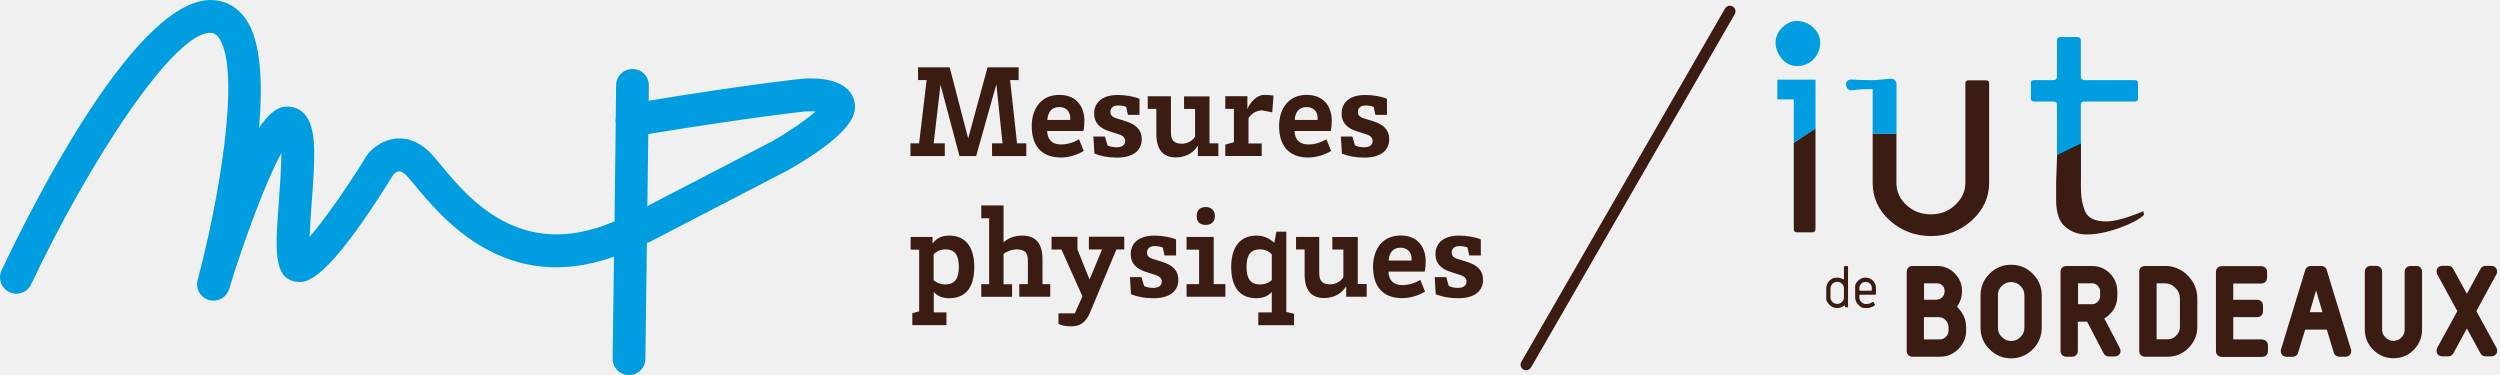
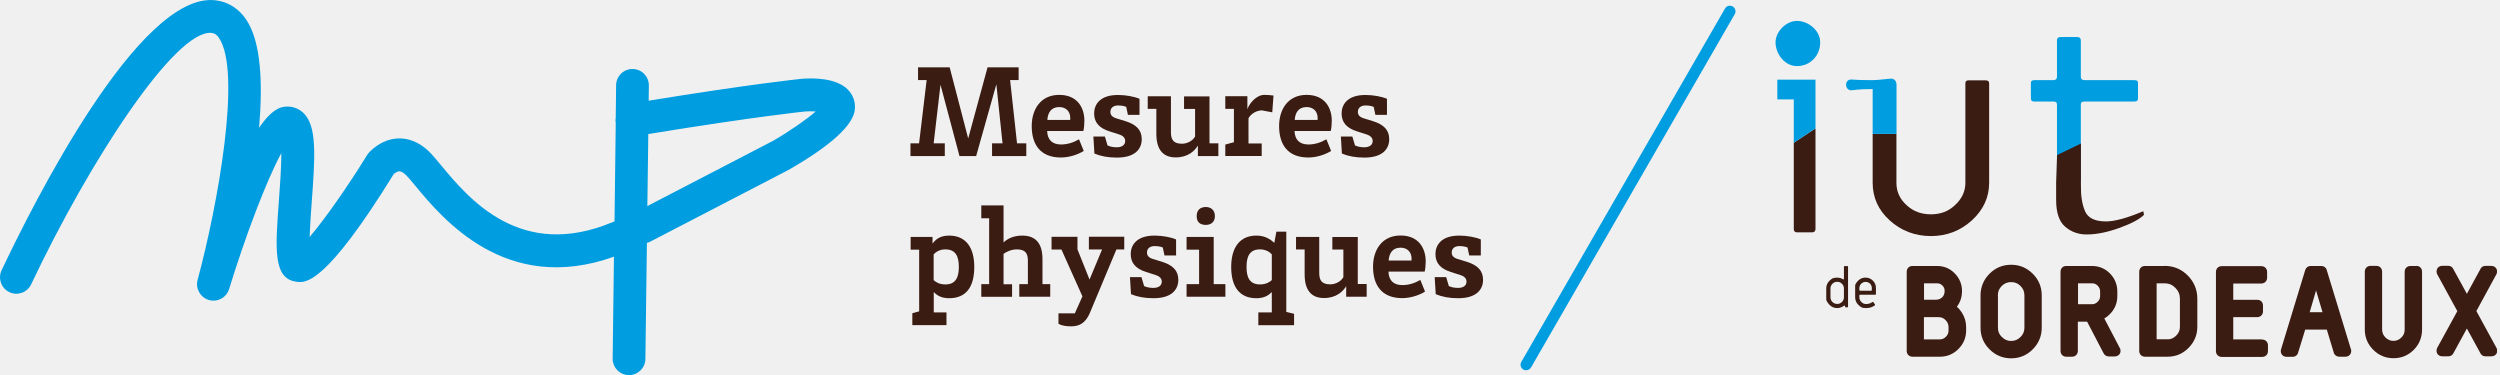
<svg xmlns="http://www.w3.org/2000/svg" width="380" height="57" viewBox="0 0 380 57" fill="none">
  <g clip-path="url(#clip0_2138_186)">
    <mask id="mask0_2138_186" style="mask-type:luminance" maskUnits="userSpaceOnUse" x="0" y="0" width="380" height="57">
      <path d="M379.56 0H0V57H379.56V0Z" fill="white" />
    </mask>
    <g mask="url(#mask0_2138_186)">
-       <path d="M231.982 56.288C231.84 56.288 231.684 56.259 231.555 56.173C231.144 55.931 231.001 55.418 231.242 55.005L262.202 1.297C262.445 0.883 262.957 0.741 263.37 0.983C263.781 1.226 263.924 1.738 263.682 2.152L232.722 55.846C232.566 56.117 232.28 56.273 231.982 56.273" fill="#3B1C13" />
+       <path d="M231.982 56.288C231.84 56.288 231.684 56.259 231.555 56.173C231.144 55.931 231.001 55.418 231.242 55.005L262.202 1.297C262.445 0.883 262.957 0.741 263.37 0.983C263.781 1.226 263.924 1.738 263.682 2.152L232.722 55.846C232.566 56.117 232.28 56.273 231.982 56.273" fill="#009DE0" />
      <path d="M150.123 10.232H154.831V12.169H153.536L154.588 21.788H155.997V23.726H150.792V21.788H152.385L151.446 12.811L148.374 23.726H145.843L142.955 12.882L141.917 21.788H143.609V23.726H138.391V21.788H139.699L140.85 12.169H139.542V10.232H144.349L147.165 21.047L150.109 10.232H150.123Z" fill="#3B1C13" />
      <path d="M164.018 21.19L164.729 22.942C163.775 23.541 162.453 23.94 161.259 23.94C158.115 23.94 156.822 21.945 156.822 19.166C156.822 16.573 158.215 14.421 161.003 14.421C163.79 14.421 164.828 16.402 164.828 18.354C164.828 18.853 164.771 19.537 164.672 19.907H159.168C159.211 21.19 159.879 21.959 161.272 21.959C162.226 21.959 163.164 21.674 164.003 21.175L164.018 21.19ZM162.666 18.24C162.681 18.126 162.681 18.026 162.681 17.955C162.681 16.829 161.927 16.273 161.003 16.273C159.751 16.273 159.268 17.157 159.196 18.226H162.666V18.24Z" fill="#3B1C13" />
      <path d="M173.19 17.456H171.441L171.185 16.245C170.829 16.102 170.431 16.031 169.934 16.031C169.138 16.031 168.781 16.487 168.781 16.986C168.781 17.428 168.967 17.741 169.621 17.969L171.057 18.411C172.707 18.924 173.546 19.75 173.546 21.161C173.546 22.572 172.608 23.954 169.777 23.954C168.383 23.954 167.331 23.741 166.35 23.341L166.193 20.748H167.943L168.341 22.102C168.696 22.287 169.223 22.387 169.749 22.387C170.531 22.387 171.028 22.045 171.028 21.432C171.028 20.99 170.744 20.648 170.147 20.449L168.639 19.964C167.103 19.48 166.307 18.625 166.307 17.242C166.307 15.96 167.118 14.435 169.934 14.435C171.114 14.435 172.422 14.678 173.205 15.02V17.471L173.19 17.456Z" fill="#3B1C13" />
      <path d="M183.843 21.788H185.193V23.726H182.079V22.13C181.596 22.928 180.572 23.926 178.708 23.926C176.76 23.926 175.765 22.715 175.765 20.335V16.544H174.456V14.635H177.983V20.107C177.983 21.204 178.338 21.845 179.661 21.845C180.458 21.845 181.296 21.404 181.652 20.748V16.558H179.974V14.649H183.843V21.817V21.788Z" fill="#3B1C13" />
      <path d="M186.232 14.62H189.602V16.601C189.886 15.746 190.953 14.421 192.176 14.421C192.588 14.421 193.172 14.464 193.57 14.521L193.385 17.072L191.778 16.772C190.925 16.829 190.171 17.271 189.772 17.969V21.802H191.778V23.712H186.245V21.974L187.554 21.617V16.544H186.245V14.606L186.232 14.62Z" fill="#3B1C13" />
      <path d="M201.62 21.19L202.331 22.942C201.377 23.541 200.055 23.94 198.861 23.94C195.717 23.94 194.423 21.945 194.423 19.166C194.423 16.573 195.816 14.421 198.603 14.421C201.391 14.421 202.43 16.402 202.43 18.354C202.43 18.853 202.373 19.537 202.273 19.907H196.769C196.813 21.19 197.481 21.959 198.874 21.959C199.827 21.959 200.765 21.674 201.605 21.175L201.62 21.19ZM200.268 18.24C200.283 18.126 200.283 18.026 200.283 17.955C200.283 16.829 199.528 16.273 198.603 16.273C197.352 16.273 196.87 17.157 196.798 18.226H200.268V18.24Z" fill="#3B1C13" />
      <path d="M210.807 17.456H209.057L208.801 16.245C208.446 16.102 208.048 16.031 207.549 16.031C206.753 16.031 206.398 16.487 206.398 16.986C206.398 17.428 206.582 17.741 207.237 17.969L208.673 18.411C210.323 18.924 211.162 19.75 211.162 21.161C211.162 22.572 210.223 23.954 207.394 23.954C206 23.954 204.947 23.741 203.966 23.341L203.81 20.748H205.558L205.957 22.102C206.313 22.287 206.838 22.387 207.365 22.387C208.147 22.387 208.645 22.045 208.645 21.432C208.645 20.99 208.361 20.648 207.763 20.449L206.256 19.964C204.72 19.48 203.923 18.625 203.923 17.242C203.923 15.96 204.734 14.435 207.549 14.435C208.73 14.435 210.039 14.678 210.82 15.02V17.471L210.807 17.456Z" fill="#3B1C13" />
      <path d="M138.674 49.419V47.609L139.713 47.324V37.948H138.418V36.01H141.746V37.022C142.201 36.423 142.855 35.81 144.263 35.81C146.766 35.81 148.089 37.549 148.089 40.584C148.089 43.619 146.852 45.329 144.263 45.329C143.026 45.329 142.358 44.845 141.931 44.389V47.481H143.865V49.419H138.689H138.674ZM143.695 37.905C142.855 37.905 142.258 38.29 141.916 38.66V42.579C142.201 42.836 142.728 43.234 143.695 43.234C145.301 43.234 145.743 42.109 145.743 40.584C145.743 39.059 145.33 37.905 143.695 37.905Z" fill="#3B1C13" />
      <path d="M149.156 43.192H150.35V33.174H149.156V31.222H152.54V36.85C153.038 36.366 153.948 35.81 155.385 35.81C157.475 35.81 158.457 37.05 158.457 39.401V43.192H159.636V45.101H154.93V43.192H156.238V39.644C156.238 38.546 155.897 37.905 154.545 37.905C153.749 37.905 152.91 38.29 152.54 38.589V43.206H153.834V45.115H149.156V43.206V43.192Z" fill="#3B1C13" />
      <path d="M160.888 47.623H163.377L164.529 45.044L161.343 37.934H159.835V35.995H163.775V37.905L165.609 42.493L167.515 37.919H165.51V35.981H170.886V37.919H169.692L165.653 47.581C164.998 49.134 164.003 49.604 162.837 49.604C162.026 49.604 161.358 49.49 160.888 49.219V47.609V47.623Z" fill="#3B1C13" />
      <path d="M178.751 38.831H177.001L176.745 37.62C176.391 37.477 175.992 37.406 175.494 37.406C174.698 37.406 174.343 37.862 174.343 38.361C174.343 38.803 174.527 39.116 175.181 39.344L176.618 39.786C178.268 40.299 179.106 41.126 179.106 42.536C179.106 43.947 178.168 45.329 175.338 45.329C173.944 45.329 172.892 45.115 171.91 44.717L171.754 42.123H173.503L173.901 43.477C174.257 43.662 174.783 43.762 175.31 43.762C176.091 43.762 176.59 43.42 176.59 42.807C176.59 42.365 176.305 42.023 175.708 41.824L174.2 41.339C172.664 40.855 171.868 40 171.868 38.617C171.868 37.335 172.678 35.81 175.494 35.81C176.675 35.81 177.983 36.053 178.765 36.395V38.846L178.751 38.831Z" fill="#3B1C13" />
      <path d="M180.358 43.192H182.263V37.948H180.358V36.01H184.482V43.192H186.26V45.101H180.358V43.192ZM181.894 32.846C181.894 31.892 182.491 31.464 183.287 31.464C183.985 31.464 184.667 31.877 184.667 32.846C184.667 33.815 183.985 34.186 183.287 34.186C182.491 34.186 181.894 33.83 181.894 32.846Z" fill="#3B1C13" />
      <path d="M191.265 49.419V47.481H193.313V44.389C192.873 44.845 192.219 45.329 190.967 45.329C188.379 45.329 187.141 43.548 187.141 40.584C187.141 37.62 188.449 35.81 190.967 35.81C192.275 35.81 193.057 36.352 193.698 36.907L194.01 35.212H195.518V47.41L196.698 47.695V49.433H191.265V49.419ZM193.313 38.66C192.972 38.276 192.361 37.905 191.521 37.905C189.886 37.905 189.473 39.045 189.473 40.584C189.473 42.123 189.915 43.234 191.521 43.234C192.475 43.234 193.029 42.836 193.313 42.579V38.66Z" fill="#3B1C13" />
      <path d="M206.383 43.163H207.735V45.101H204.62V43.505C204.136 44.303 203.112 45.301 201.25 45.301C199.301 45.301 198.305 44.09 198.305 41.71V37.919H196.997V36.01H200.524V41.482C200.524 42.579 200.88 43.22 202.202 43.22C202.998 43.22 203.838 42.779 204.193 42.123V37.934H202.515V36.024H206.383V43.192V43.163Z" fill="#3B1C13" />
      <path d="M215.897 42.565L216.608 44.318C215.656 44.916 214.333 45.315 213.138 45.315C209.995 45.315 208.702 43.32 208.702 40.541C208.702 37.948 210.096 35.796 212.883 35.796C215.67 35.796 216.708 37.777 216.708 39.729C216.708 40.228 216.651 40.912 216.552 41.282H211.048C211.09 42.565 211.759 43.334 213.153 43.334C214.106 43.334 215.045 43.049 215.883 42.55L215.897 42.565ZM214.546 39.615C214.561 39.501 214.56 39.401 214.56 39.33C214.56 38.204 213.807 37.648 212.883 37.648C211.632 37.648 211.147 38.532 211.076 39.601H214.546V39.615Z" fill="#3B1C13" />
      <path d="M225.07 38.831H223.32L223.064 37.62C222.709 37.477 222.311 37.406 221.813 37.406C221.017 37.406 220.662 37.862 220.662 38.361C220.662 38.803 220.846 39.116 221.5 39.344L222.937 39.786C224.587 40.299 225.425 41.126 225.425 42.536C225.425 43.947 224.487 45.329 221.657 45.329C220.263 45.329 219.211 45.115 218.229 44.717L218.073 42.123H219.823L220.22 43.477C220.576 43.662 221.102 43.762 221.629 43.762C222.41 43.762 222.909 43.42 222.909 42.807C222.909 42.365 222.624 42.023 222.027 41.824L220.519 41.339C218.983 40.855 218.187 40 218.187 38.617C218.187 37.335 218.997 35.81 221.813 35.81C222.994 35.81 224.302 36.053 225.084 36.395V38.846L225.07 38.831Z" fill="#3B1C13" />
      <path d="M297.443 46.626C297.97 45.942 298.226 45.13 298.226 44.218C298.226 43.192 297.843 42.28 297.103 41.539C296.377 40.798 295.482 40.427 294.415 40.427H290.703C290.177 40.427 289.821 40.798 289.821 41.311V53.338C289.821 53.851 290.191 54.221 290.703 54.221H294.87C295.951 54.221 296.889 53.837 297.671 53.053C298.454 52.269 298.852 51.328 298.852 50.245V49.718C298.852 48.934 298.638 48.179 298.198 47.51C297.984 47.167 297.728 46.868 297.443 46.612M295.211 45.187C294.969 45.429 294.656 45.557 294.229 45.557H292.452V43.063H294.415C294.771 43.063 294.998 43.163 295.24 43.391C295.482 43.633 295.581 43.876 295.581 44.218C295.581 44.645 295.467 44.93 295.211 45.201M292.452 48.208H294.671C295.083 48.208 295.439 48.35 295.723 48.65C296.036 48.963 296.178 49.319 296.178 49.733V50.26C296.178 50.616 296.05 50.915 295.78 51.186C295.509 51.457 295.211 51.585 294.841 51.585H292.438V48.222L292.452 48.208Z" fill="#3B1C13" />
      <path d="M305.692 40.242C304.412 40.242 303.303 40.698 302.407 41.61C301.497 42.522 301.042 43.633 301.042 44.902V49.804C301.042 51.086 301.497 52.198 302.407 53.096C303.317 54.008 304.427 54.464 305.692 54.464C306.958 54.464 308.081 54.008 308.978 53.096C309.888 52.184 310.343 51.072 310.343 49.804V44.902C310.343 43.619 309.888 42.508 308.978 41.61C308.067 40.698 306.972 40.242 305.692 40.242ZM303.672 44.902C303.672 44.332 303.858 43.876 304.27 43.462C304.654 43.078 305.123 42.878 305.692 42.878C306.261 42.878 306.716 43.063 307.114 43.462C307.527 43.876 307.711 44.332 307.711 44.902V49.804C307.711 50.388 307.527 50.816 307.114 51.229C306.716 51.628 306.247 51.827 305.692 51.827C305.138 51.827 304.683 51.628 304.27 51.215C303.872 50.83 303.687 50.374 303.687 49.804V44.902H303.672Z" fill="#3B1C13" />
      <path d="M329.015 40.427H326.043C325.517 40.427 325.162 40.798 325.162 41.311V53.338C325.162 53.851 325.531 54.221 326.043 54.221H329.457C330.708 54.221 331.774 53.779 332.656 52.882C333.538 51.998 333.993 50.915 333.993 49.675V45.386C333.993 44.032 333.495 42.836 332.528 41.867C331.561 40.898 330.38 40.413 329.015 40.413M329.457 51.571H327.807V43.063H329.015C329.669 43.063 330.21 43.291 330.651 43.748C331.12 44.218 331.347 44.759 331.347 45.386V49.675C331.347 50.217 331.163 50.63 330.779 51.015C330.395 51.4 329.969 51.585 329.442 51.585" fill="#3B1C13" />
      <path d="M343.834 51.585H339.454V48.208H343.109C343.606 48.208 343.976 47.823 343.976 47.324V46.455C343.976 45.928 343.621 45.572 343.109 45.572H339.454V43.092H343.72C344.232 43.092 344.602 42.707 344.602 42.209V41.339C344.602 40.826 344.232 40.456 343.72 40.456H337.705C337.179 40.456 336.823 40.826 336.823 41.339V53.366C336.823 53.879 337.193 54.25 337.705 54.25H343.849C344.361 54.25 344.73 53.879 344.73 53.366V52.497C344.73 51.984 344.361 51.614 343.849 51.614" fill="#3B1C13" />
      <path d="M353.676 41.04C353.548 40.655 353.235 40.427 352.837 40.427H351.23C350.832 40.427 350.519 40.655 350.391 41.054L346.75 52.996C346.708 53.096 346.679 53.224 346.679 53.352C346.679 53.865 347.049 54.236 347.561 54.236H348.471C348.883 54.236 349.225 53.979 349.31 53.608L350.391 50.103H353.676L354.742 53.623V53.666C354.899 54.022 355.212 54.221 355.596 54.221H356.506C357.018 54.221 357.388 53.837 357.388 53.338C357.388 53.209 357.359 53.096 357.317 53.01L353.662 41.04H353.676ZM353.022 47.453H351.073L352.04 44.147L353.022 47.453Z" fill="#3B1C13" />
      <path d="M367.258 40.427H366.391C365.879 40.427 365.509 40.798 365.509 41.311V50.089C365.509 50.587 365.352 50.972 365.011 51.3C364.669 51.642 364.271 51.813 363.801 51.813C363.332 51.813 362.934 51.642 362.578 51.286C362.252 50.958 362.081 50.559 362.081 50.075V41.297C362.081 40.769 361.711 40.413 361.199 40.413H360.331C359.819 40.413 359.45 40.783 359.45 41.297V50.075C359.45 51.272 359.876 52.312 360.729 53.167C361.583 54.022 362.621 54.449 363.816 54.449C365.011 54.449 366.048 54.022 366.901 53.167C367.741 52.312 368.153 51.272 368.153 50.075V41.297C368.153 40.769 367.784 40.413 367.271 40.413" fill="#3B1C13" />
      <path d="M376.402 47.296L379.473 41.653L379.53 41.496C379.615 41.126 379.488 40.869 379.374 40.727C379.274 40.612 379.061 40.413 378.677 40.413H377.795C377.425 40.413 377.127 40.612 377.013 40.912L374.966 44.66L372.918 40.926C372.789 40.598 372.491 40.399 372.121 40.399H371.239C370.855 40.399 370.642 40.598 370.542 40.712C370.428 40.855 370.301 41.111 370.386 41.51L370.443 41.667L373.515 47.296L370.443 52.896L370.401 53.01C370.272 53.423 370.428 53.694 370.514 53.822C370.614 53.95 370.826 54.164 371.239 54.164H372.15C372.505 54.164 372.804 53.965 372.946 53.637L374.966 49.932L376.985 53.623C377.127 53.965 377.44 54.164 377.781 54.164H378.692C379.09 54.164 379.317 53.95 379.416 53.822C379.516 53.694 379.659 53.409 379.53 52.996L376.416 47.296H376.402Z" fill="#3B1C13" />
      <path d="M322.26 52.996L319.856 48.407C320.156 48.236 320.44 48.023 320.696 47.752C321.449 46.996 321.834 46.07 321.834 45.002V44.318C321.834 43.234 321.449 42.308 320.696 41.553C319.957 40.798 319.032 40.427 317.951 40.427H314.082C313.557 40.427 313.201 40.798 313.201 41.311V53.338C313.201 53.851 313.57 54.221 314.082 54.221H314.951C315.463 54.221 315.832 53.837 315.832 53.338V48.892H317.24L319.714 53.637C319.871 53.979 320.169 54.178 320.525 54.178H321.436C321.847 54.178 322.061 53.965 322.16 53.837C322.26 53.708 322.403 53.423 322.274 53.024V52.996M319.217 44.318V45.002C319.217 45.343 319.103 45.614 318.847 45.871C318.576 46.127 318.32 46.241 317.979 46.241H315.861V43.063H317.979C318.32 43.063 318.605 43.178 318.832 43.406C319.103 43.691 319.217 43.961 319.217 44.303" fill="#3B1C13" />
      <path d="M280.832 46.712H280.548C280.548 46.712 280.449 46.683 280.449 46.612V46.541C280.449 46.541 280.421 46.441 280.349 46.441C280.321 46.441 280.307 46.441 280.292 46.455C279.979 46.712 279.624 46.825 279.254 46.825C278.585 46.825 278.073 46.483 277.675 45.785C277.618 45.685 277.59 45.586 277.59 45.472V43.847C277.59 43.206 277.918 42.693 278.557 42.308C278.572 42.308 278.6 42.28 278.629 42.28C279.198 42.137 279.71 42.166 280.121 42.451C280.136 42.451 280.15 42.465 280.193 42.465C280.25 42.465 280.278 42.437 280.278 42.394V40.541C280.278 40.541 280.307 40.441 280.377 40.441H280.819C280.819 40.441 280.904 40.47 280.904 40.541V46.612C280.904 46.612 280.876 46.712 280.819 46.712M280.278 43.861C280.278 43.577 280.178 43.334 279.979 43.135C279.766 42.921 279.539 42.836 279.254 42.836C278.97 42.836 278.714 42.935 278.529 43.135C278.329 43.334 278.231 43.577 278.231 43.861V45.172C278.231 45.458 278.329 45.7 278.529 45.899C278.728 46.099 278.97 46.199 279.254 46.199C279.539 46.199 279.78 46.099 279.979 45.899C280.193 45.685 280.278 45.458 280.278 45.172V43.861Z" fill="#3B1C13" />
      <path d="M285.07 44.802H282.724C282.724 44.802 282.624 44.831 282.624 44.902V45.172C282.624 45.472 282.725 45.714 282.924 45.899C283.136 46.113 283.364 46.213 283.648 46.213C284.004 46.213 284.331 46.113 284.63 45.899C284.672 45.871 284.716 45.871 284.744 45.913L285 46.284C285 46.284 285.028 46.384 284.972 46.412C284.473 46.783 283.876 46.897 283.208 46.797C283.108 46.783 283.009 46.74 282.924 46.697C282.298 46.298 281.985 45.814 281.985 45.158V43.42C281.985 43.334 281.999 43.263 282.042 43.192C282.412 42.536 282.924 42.194 283.563 42.194C284.004 42.194 284.374 42.351 284.687 42.664C285 42.978 285.142 43.349 285.142 43.776V44.702C285.142 44.702 285.114 44.802 285.057 44.802M284.516 43.79C284.516 43.534 284.431 43.306 284.246 43.12C284.061 42.935 283.834 42.85 283.578 42.85C283.322 42.85 283.094 42.935 282.909 43.12C282.725 43.306 282.624 43.534 282.624 43.79V44.09C282.624 44.09 282.653 44.189 282.724 44.189H284.431C284.431 44.189 284.516 44.161 284.516 44.09V43.79Z" fill="#3B1C13" />
      <path d="M312.661 27.574V15.874C312.661 15.561 312.462 15.433 312.121 15.433H309.234C308.835 15.433 308.693 15.262 308.693 14.948V12.626C308.693 12.312 308.85 12.184 309.234 12.184H312.121C312.462 12.184 312.661 11.998 312.661 11.685V6.113C312.661 5.8 312.861 5.629 313.202 5.629H315.733C316.088 5.629 316.287 5.814 316.287 6.113V11.685C316.287 11.998 316.487 12.184 316.828 12.184H324.437C324.835 12.184 324.977 12.312 324.977 12.626V14.948C324.977 15.262 324.835 15.433 324.437 15.433H316.828C316.473 15.433 316.287 15.561 316.287 15.874V27.574" fill="#009DE0" />
      <path d="M316.301 21.817V28.186C316.273 29.768 316.487 31.079 316.927 32.105C317.368 33.131 318.434 33.658 320.112 33.658C320.753 33.658 321.549 33.53 322.502 33.274C323.455 33.017 324.55 32.618 325.773 32.105C325.816 32.248 325.844 32.347 325.844 32.419C325.844 32.49 325.873 32.575 325.886 32.661C325.204 33.331 323.939 34.001 322.118 34.656C320.283 35.312 318.633 35.639 317.169 35.639C315.903 35.639 314.808 35.24 313.898 34.456C312.988 33.673 312.533 32.319 312.533 30.395V27.73L312.675 23.57" fill="#3B1C13" />
      <path d="M288.257 20.349V27.788C288.257 29.099 288.754 30.238 289.793 31.179C290.831 32.134 292.025 32.575 293.504 32.575C294.984 32.575 296.178 32.12 297.16 31.179C298.198 30.224 298.738 29.099 298.738 27.788V12.668C298.738 12.355 298.88 12.212 299.236 12.212H301.81C302.151 12.212 302.35 12.341 302.35 12.668V27.788C302.35 30.011 301.455 31.906 299.734 33.487C297.999 35.069 295.922 35.882 293.504 35.882C291.087 35.882 288.954 35.069 287.219 33.487C285.484 31.906 284.645 29.996 284.645 27.788V20.349H288.257Z" fill="#3B1C13" />
      <path d="M288.257 12.796C288.257 12.284 287.859 11.956 287.503 11.956C286.991 11.956 285.455 12.184 284.645 12.184C282.142 12.184 281.886 12.084 281.374 12.084C280.961 12.084 280.606 12.369 280.606 12.882C280.606 13.395 280.961 13.723 281.374 13.723C281.886 13.723 282.142 13.537 284.645 13.537V20.349H288.271V12.782L288.257 12.796Z" fill="#009DE0" />
      <path d="M273.126 10.046C271.262 10.046 269.883 8.179 269.883 6.427C269.883 4.802 271.504 3.178 273.126 3.178C274.874 3.178 276.666 4.631 276.666 6.427C276.666 8.479 275.159 10.046 273.126 10.046Z" fill="#009DE0" />
      <path d="M275.955 19.508V34.813C275.955 35.126 275.771 35.312 275.458 35.312H273.154C272.798 35.312 272.656 35.126 272.656 34.813V21.703L275.955 19.508Z" fill="#3B1C13" />
      <path d="M275.955 19.508V12.113H270.153V15.105H272.656V21.703L275.955 19.508Z" fill="#009DE0" />
      <path d="M128.876 13.623C127.069 11.785 123.457 11.856 121.935 11.97C121.608 11.998 114.184 12.768 98.598 15.304L98.626 13.01C98.641 11.628 97.546 10.502 96.166 10.488H96.138C94.772 10.488 93.663 11.585 93.649 12.953L93.592 17.869C93.549 18.126 93.535 18.397 93.592 18.667L93.407 33.658C93.336 33.687 93.265 33.701 93.194 33.73C79.114 39.686 71.221 30.167 66.983 25.051C66.272 24.196 65.718 23.527 65.206 23.028C63.385 21.275 61.608 20.976 60.413 21.047C57.81 21.19 56.147 23.113 55.962 23.341C55.891 23.427 55.819 23.527 55.763 23.626C52.947 28.201 49.406 33.288 47.059 36.024C47.116 34.399 47.258 32.419 47.372 30.865C47.926 23.569 48.14 19.351 46.263 17.314C45.594 16.601 44.698 16.202 43.745 16.202C42.977 16.202 41.584 16.202 39.379 19.423C39.962 12.668 39.692 6.298 37.403 2.95C36.251 1.254 34.629 0.256 32.724 0.043C21.162 -1.283 4.949 31.136 0.242 41.083C-0.342 42.322 0.185 43.819 1.422 44.403C2.659 45.001 4.152 44.46 4.736 43.22C13.652 24.367 26.694 4.432 32.169 5.002C32.496 5.044 32.866 5.158 33.278 5.757C36.763 10.858 33.136 31.036 30.036 42.55C29.68 43.861 30.448 45.215 31.756 45.6C31.984 45.671 32.212 45.7 32.453 45.7C33.52 45.7 34.501 45.001 34.828 43.933C37.203 36.152 40.517 27.374 42.764 23.27C42.764 25.465 42.551 28.414 42.394 30.495C41.84 37.933 41.498 42.422 45.139 42.835C46.419 42.992 49.434 43.334 59.844 26.462C60.029 26.291 60.385 26.049 60.683 26.035C61.081 26.035 61.494 26.391 61.721 26.619C62.034 26.918 62.546 27.531 63.129 28.243C67.31 33.288 76.938 44.873 93.322 39.016L93.123 54.492C93.108 55.874 94.203 57 95.583 57.014H95.611C96.977 57.014 98.086 55.917 98.1 54.549L98.328 36.922C98.47 36.879 98.626 36.836 98.769 36.765L119.844 25.835C126.329 22.116 129.729 19.009 129.942 16.601C130.042 15.49 129.672 14.435 128.889 13.637L128.876 13.623ZM117.455 21.432L98.399 31.321L98.541 20.377C114.54 17.755 122.362 16.943 122.376 16.943C122.889 16.9 123.471 16.915 123.983 16.943C122.546 18.197 119.987 19.978 117.455 21.432Z" fill="#009DE0" />
    </g>
  </g>
  <defs>
    <clipPath id="clip0_2138_186">
      <rect width="380" height="57" fill="white" />
    </clipPath>
  </defs>
</svg>
